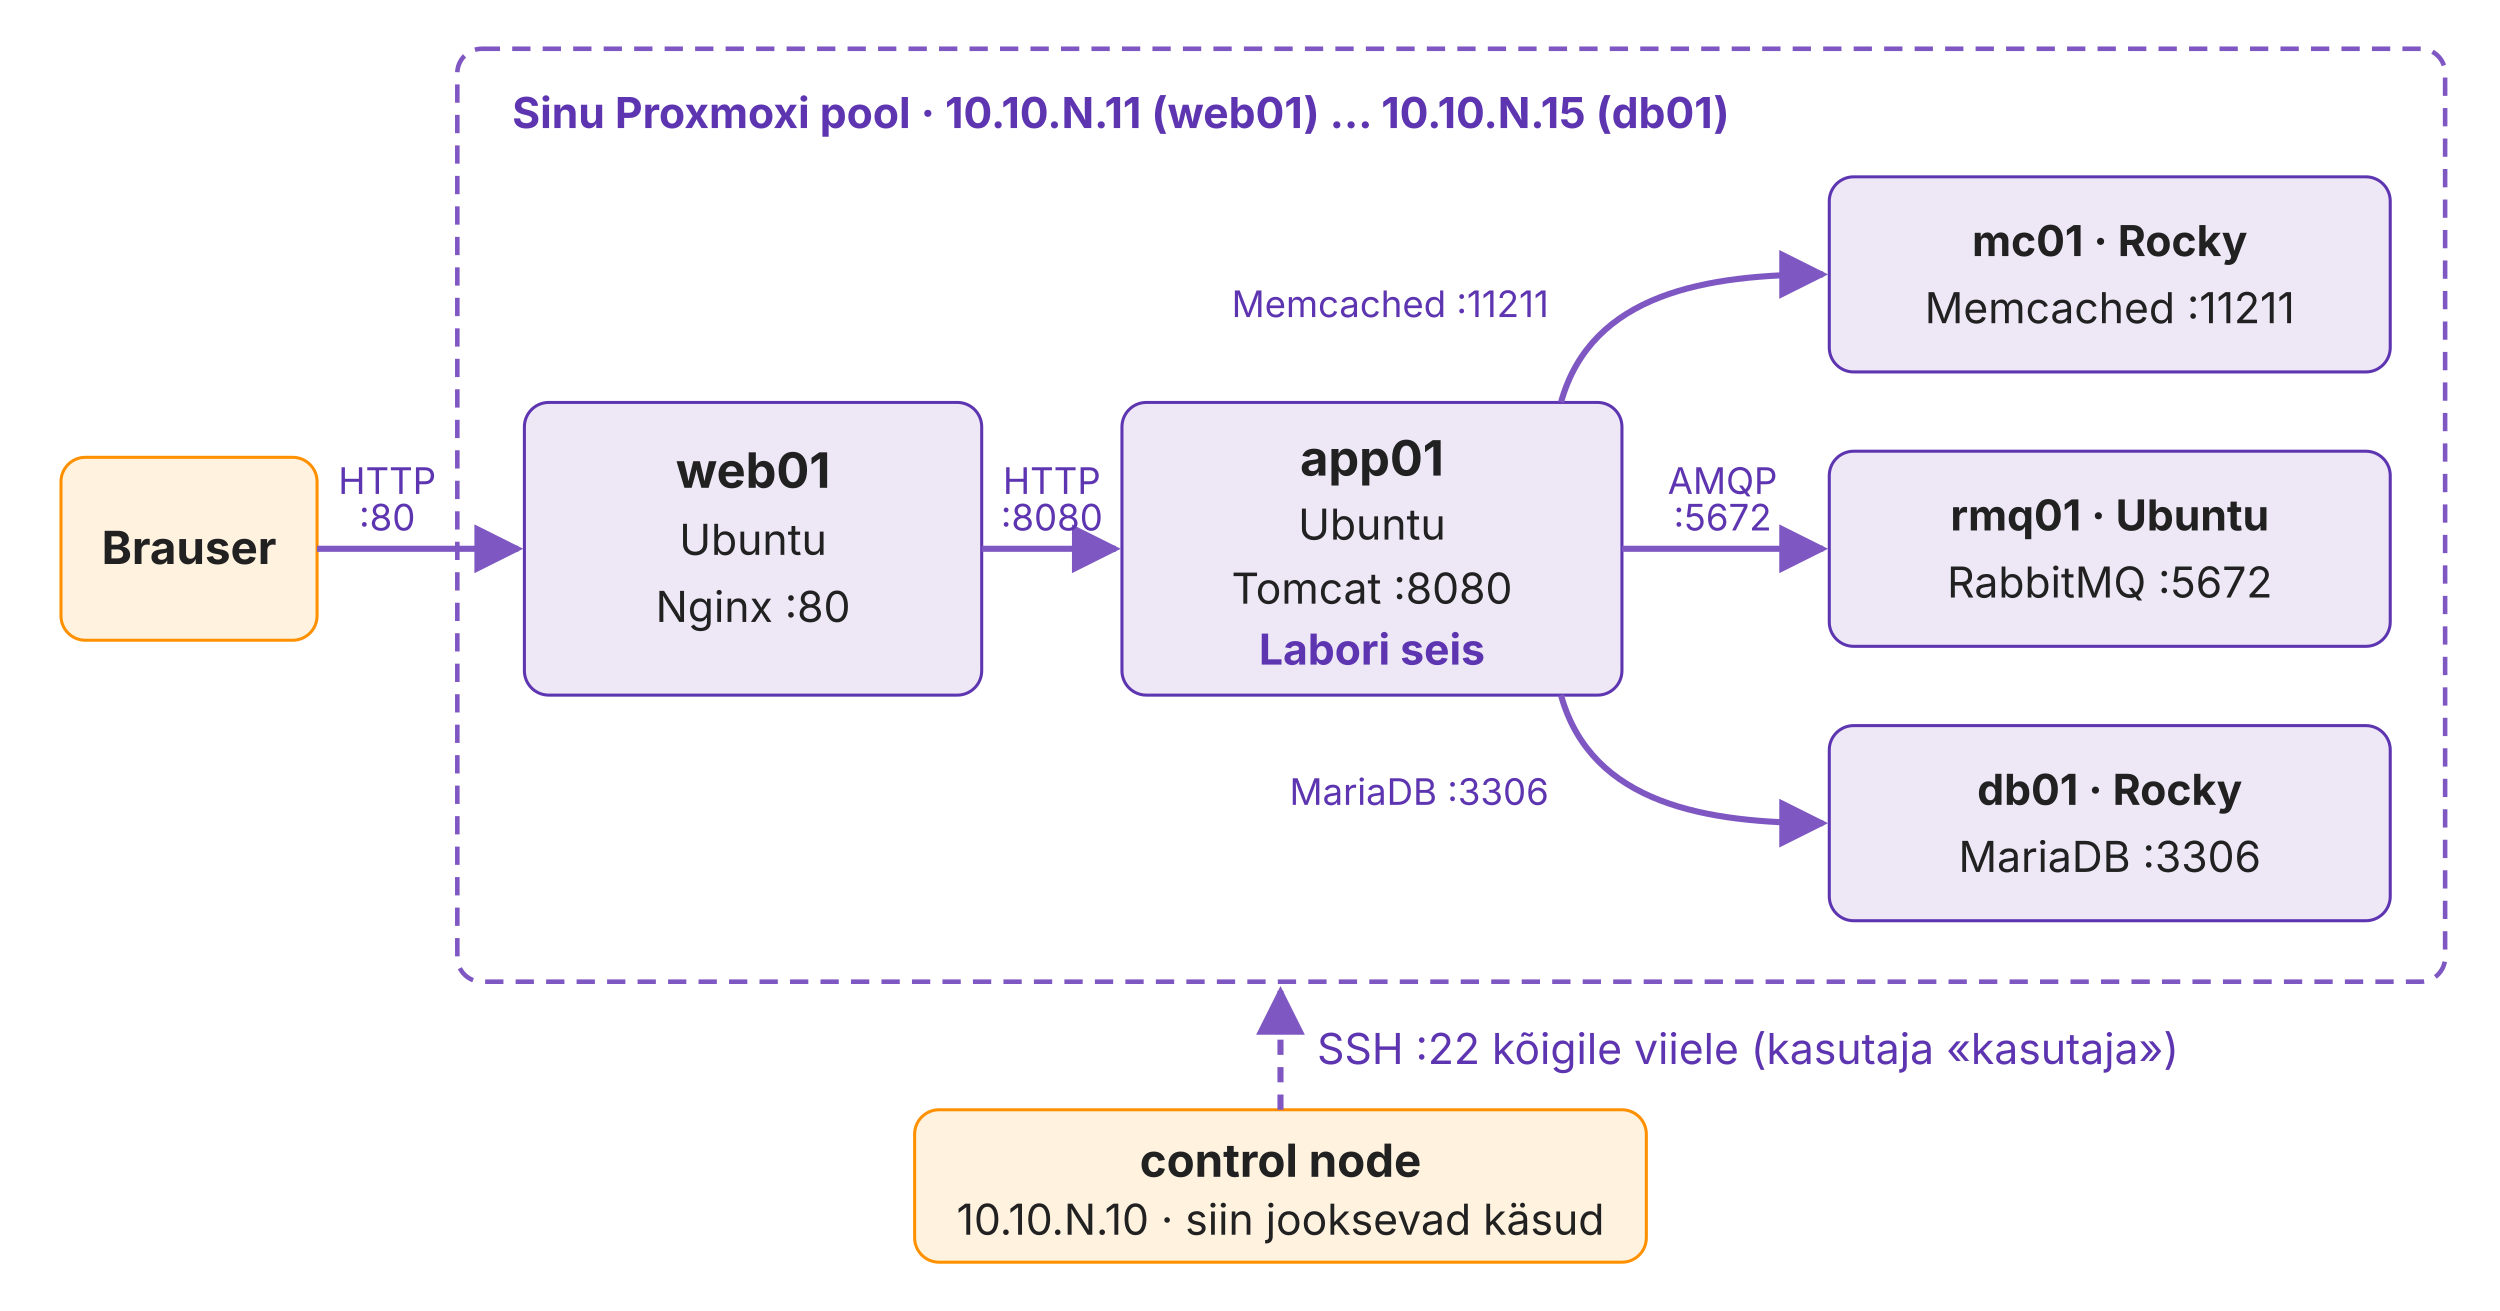
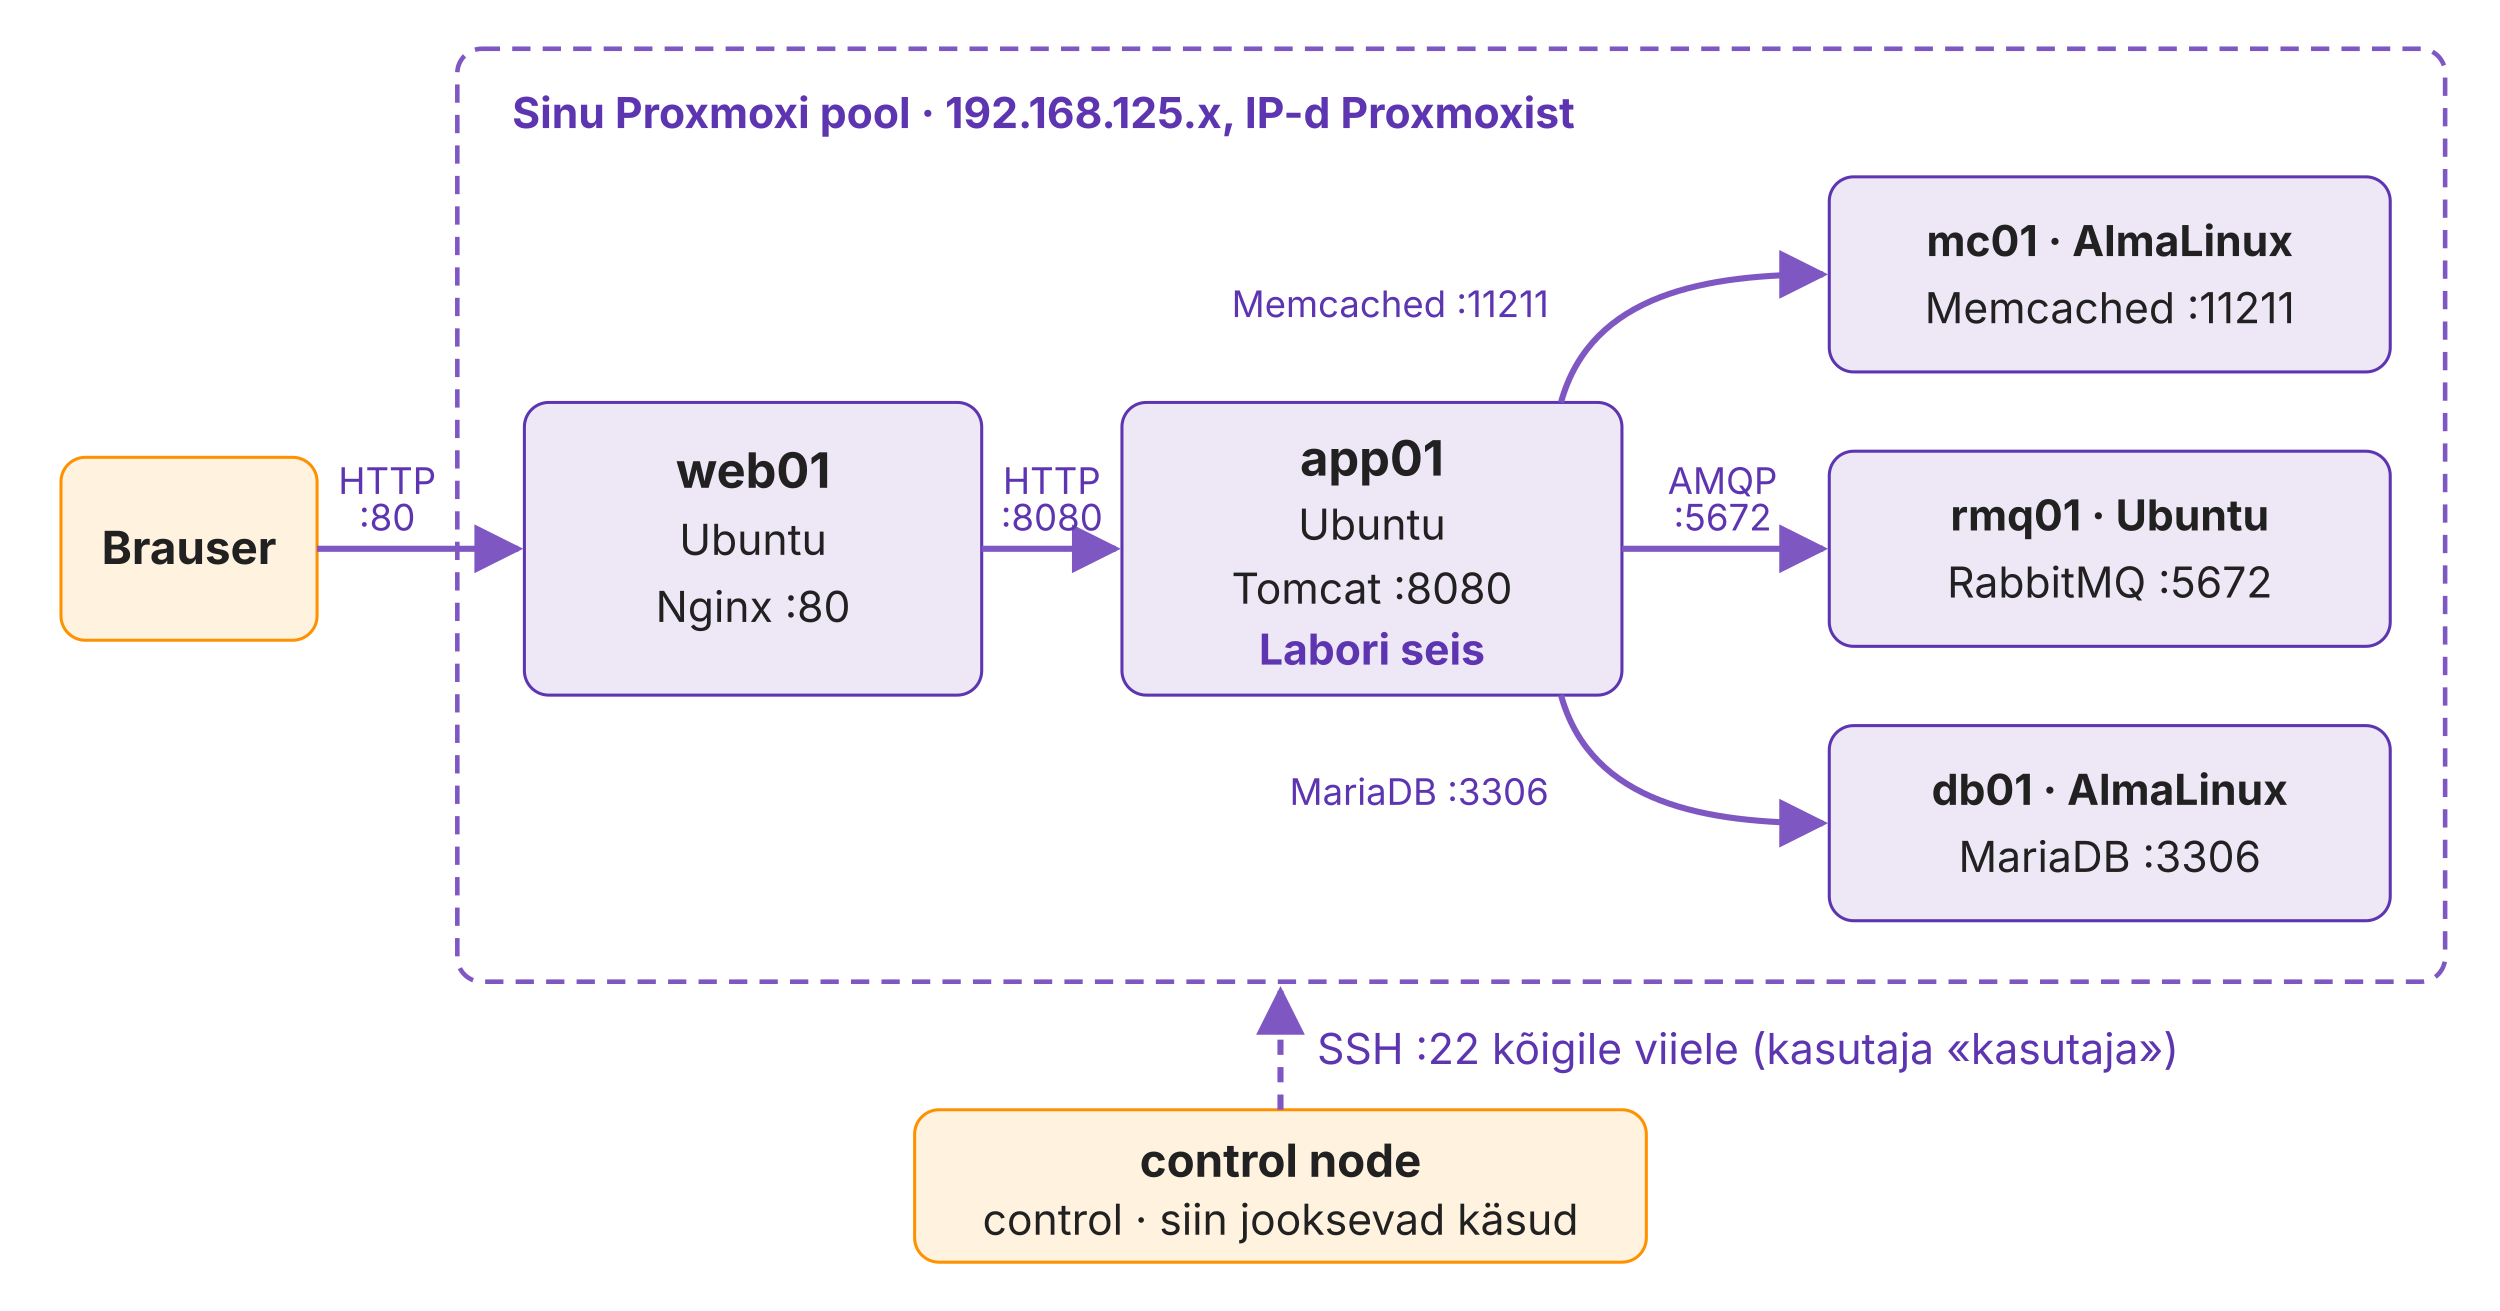
<svg xmlns="http://www.w3.org/2000/svg" viewBox="0 0 820 430" width="820" font-family="Inter, Arial, sans-serif">
  <defs>
    <marker id="nool" viewBox="0 0 10 10" refX="9" refY="5" markerWidth="8" markerHeight="8" orient="auto">
      <path d="M0,0 L10,5 L0,10 z" fill="#7e57c2" />
    </marker>
  </defs>
  <rect width="820" height="430" fill="#ffffff" />
  <rect x="150" y="16" width="652" height="306" rx="8" fill="none" stroke="#7e57c2" stroke-width="1.5" stroke-dasharray="6 4" />
-   <text x="168" y="42" font-size="14" fill="#5e35b1" font-weight="700">Sinu Proxmoxi pool · 10.10.N.11 (web01) … 10.10.N.15 (db01)</text>
+   <text x="168" y="42" font-size="14" fill="#5e35b1" font-weight="700">Sinu Proxmoxi pool · 192.168.125.x, IP-d Proxmoxist</text>
  <rect x="20" y="150" width="84" height="60" rx="8" fill="#fff3e0" stroke="#ff9100" />
  <text x="62" y="185" font-size="15" font-weight="700" fill="#212121" text-anchor="middle">Brauser</text>
  <rect x="172" y="132" width="150" height="96" rx="8" fill="#ede7f6" stroke="#5e35b1" />
  <g font-size="14" fill="#212121" text-anchor="middle">
    <text x="247" y="160" font-size="16" font-weight="700">web01</text>
    <text x="247" y="182">Ubuntu</text>
    <text x="247" y="204">Nginx :80</text>
  </g>
  <rect x="368" y="132" width="164" height="96" rx="8" fill="#ede7f6" stroke="#5e35b1" />
  <g font-size="14" fill="#212121" text-anchor="middle">
    <text x="450" y="156" font-size="16" font-weight="700">app01</text>
    <text x="450" y="177">Ubuntu</text>
    <text x="450" y="198">Tomcat :8080</text>
    <text x="450" y="218" font-weight="700" fill="#5e35b1">Labori seis</text>
  </g>
  <g font-size="14" fill="#212121" text-anchor="middle">
    <rect x="600" y="58" width="184" height="64" rx="8" fill="#ede7f6" stroke="#5e35b1" />
-     <text x="692" y="84" font-weight="700">mc01 · Rocky</text>
+     <text x="692" y="84" font-weight="700">mc01 · AlmaLinux</text>
    <text x="692" y="106">Memcached :11211</text>
    <rect x="600" y="148" width="184" height="64" rx="8" fill="#ede7f6" stroke="#5e35b1" />
    <text x="692" y="174" font-weight="700">rmq01 · Ubuntu</text>
    <text x="692" y="196">RabbitMQ :5672</text>
    <rect x="600" y="238" width="184" height="64" rx="8" fill="#ede7f6" stroke="#5e35b1" />
-     <text x="692" y="264" font-weight="700">db01 · Rocky</text>
+     <text x="692" y="264" font-weight="700">db01 · AlmaLinux</text>
    <text x="692" y="286">MariaDB :3306</text>
  </g>
  <g stroke="#7e57c2" stroke-width="2" fill="none" marker-end="url(#nool)">
    <line x1="104" y1="180" x2="170" y2="180" />
    <line x1="322" y1="180" x2="366" y2="180" />
    <path d="M512,132 C522,96 560,90 598,90" />
    <line x1="532" y1="180" x2="598" y2="180" />
    <path d="M512,228 C522,264 560,270 598,270" />
  </g>
  <g font-size="12" fill="#5e35b1" text-anchor="middle">
    <text x="127" y="162">HTTP</text>
    <text x="127" y="174">:80</text>
    <text x="345" y="162">HTTP</text>
    <text x="345" y="174">:8080</text>
    <text x="565" y="162">AMQP</text>
    <text x="565" y="174">:5672</text>
    <text x="508" y="104" text-anchor="end">Memcached :11211</text>
    <text x="508" y="264" text-anchor="end">MariaDB :3306</text>
  </g>
  <rect x="300" y="364" width="240" height="50" rx="8" fill="#fff3e0" stroke="#ff9100" />
  <text x="420" y="386" font-size="15" font-weight="700" fill="#212121" text-anchor="middle">control node</text>
-   <text x="420" y="405" font-size="14" fill="#212121" text-anchor="middle">10.10.N.10 · siin jooksevad käsud</text>
+   <text x="420" y="405" font-size="14" fill="#212121" text-anchor="middle">control · siin jooksevad käsud</text>
  <line x1="420" y1="364" x2="420" y2="325" stroke="#7e57c2" stroke-width="2" stroke-dasharray="5 4" marker-end="url(#nool)" />
  <text x="432" y="349" font-size="14" fill="#5e35b1">SSH :22 kõigile viiele (kasutaja «kasutaja»)</text>
</svg>
